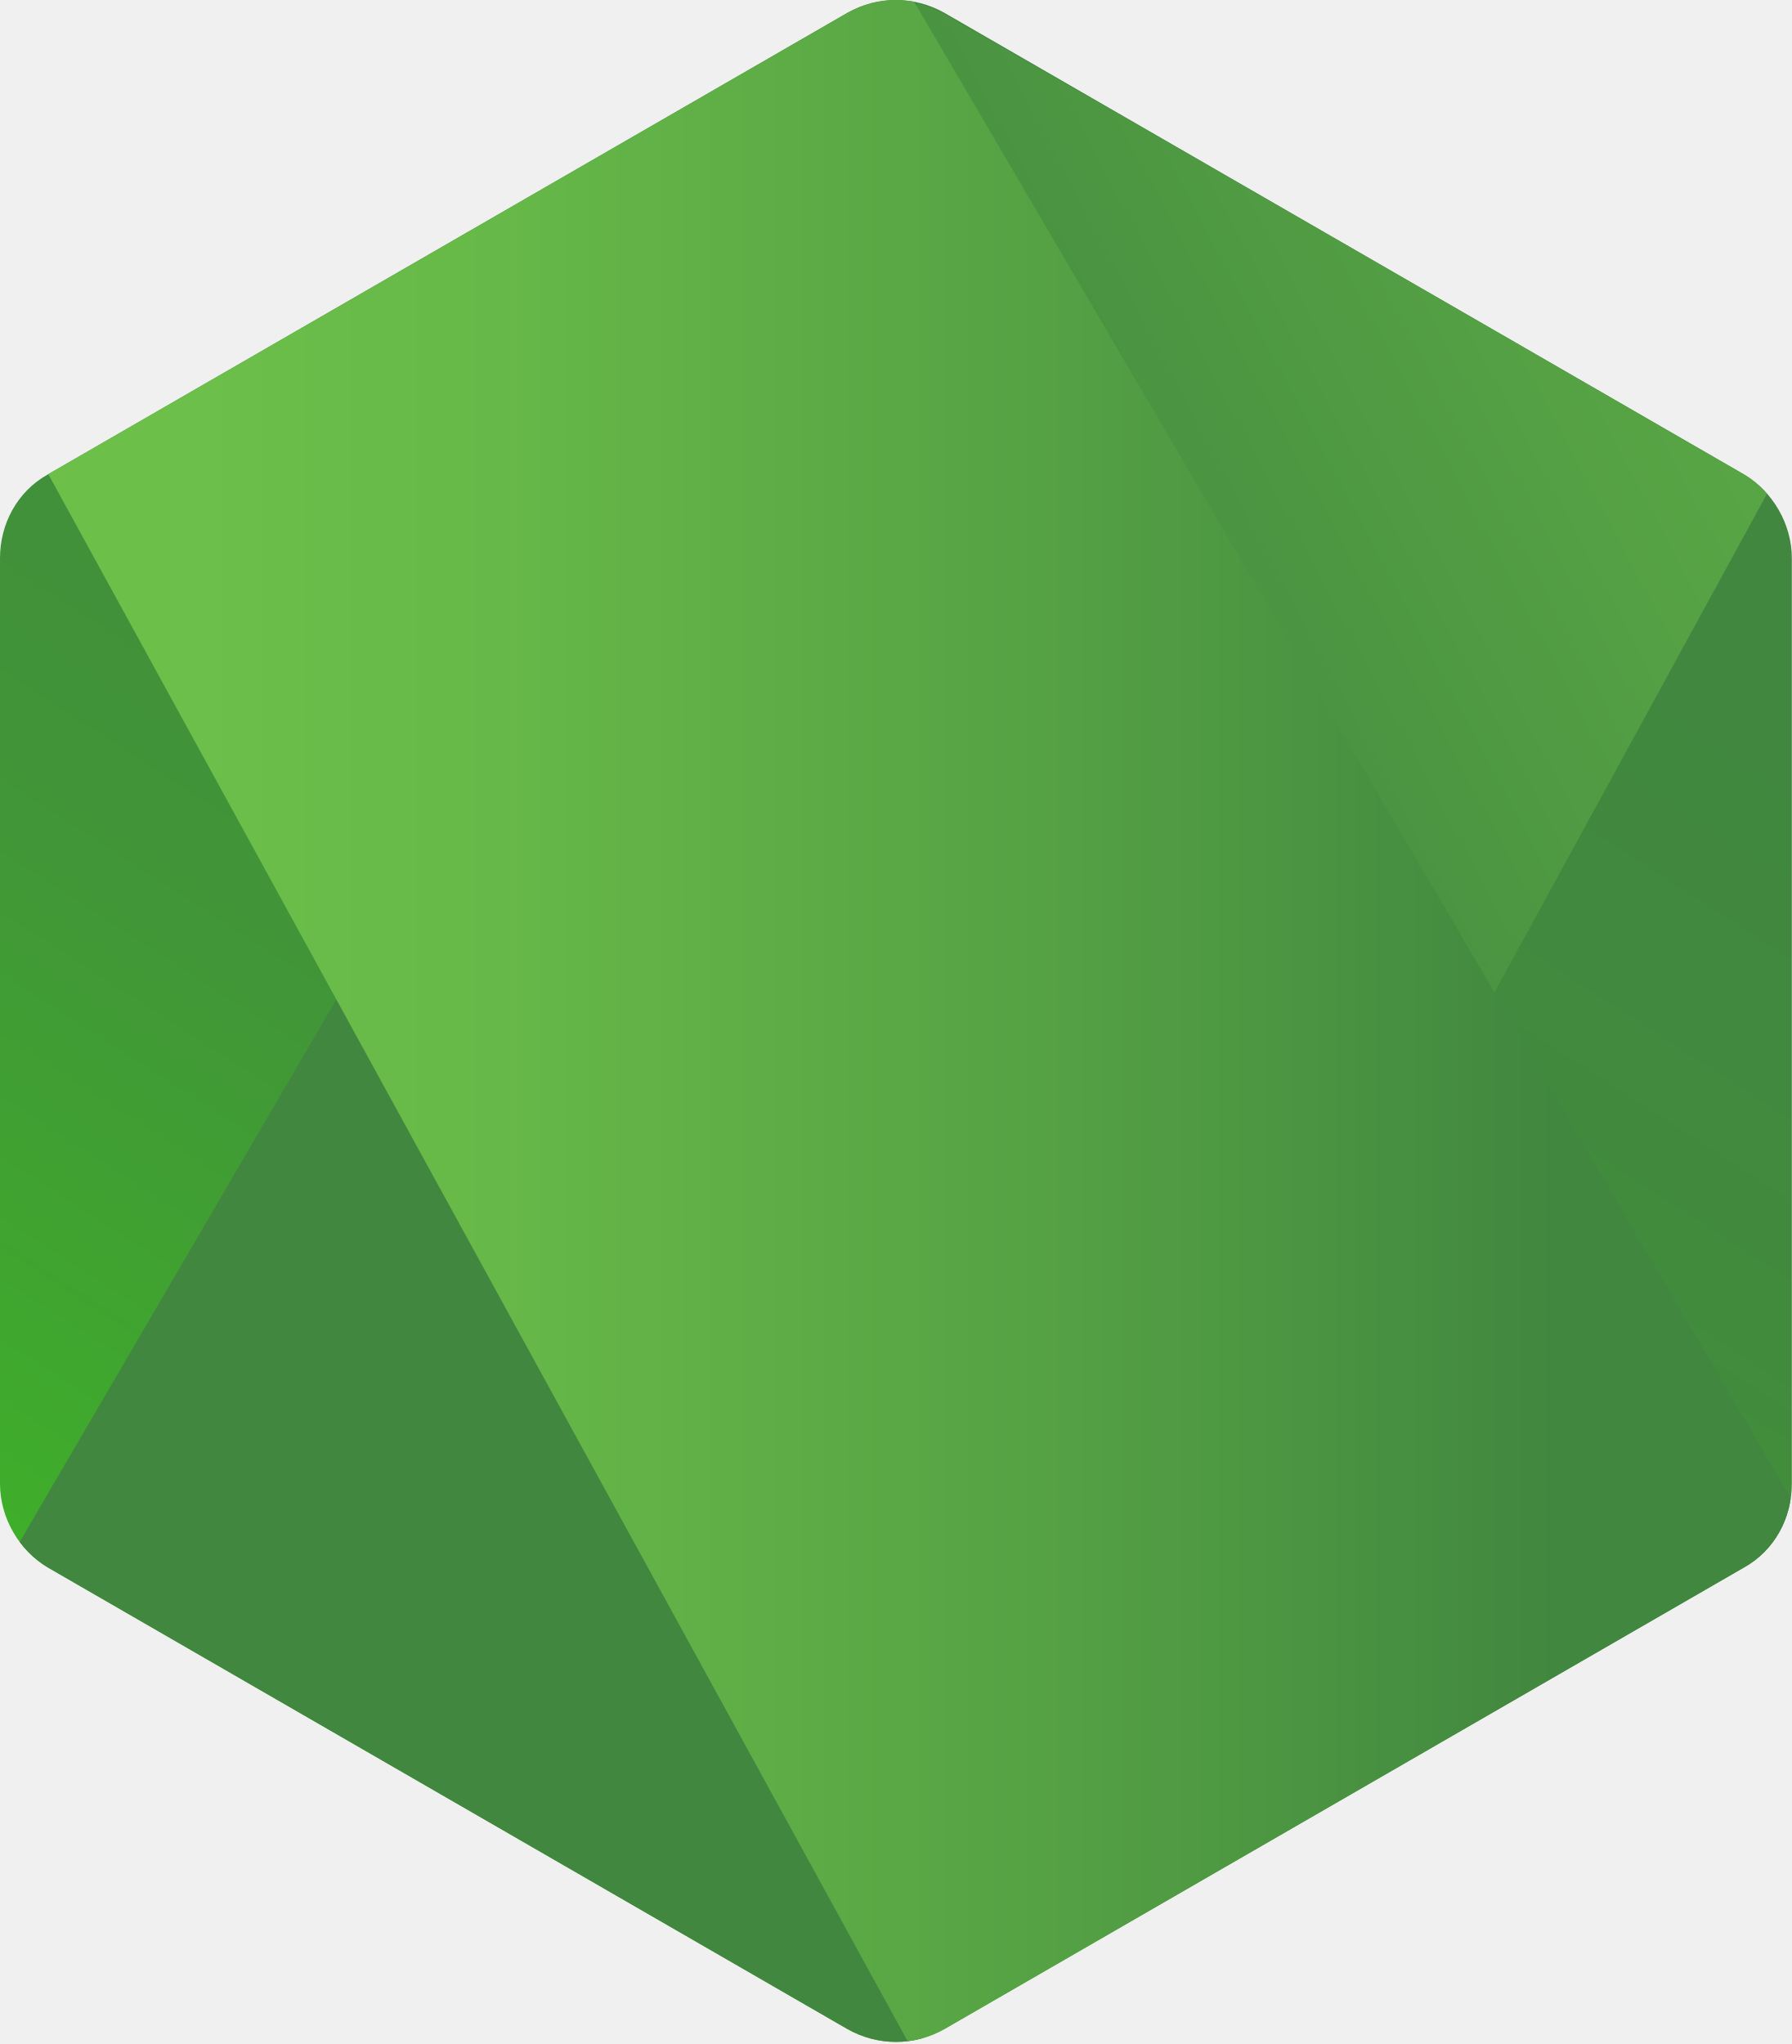
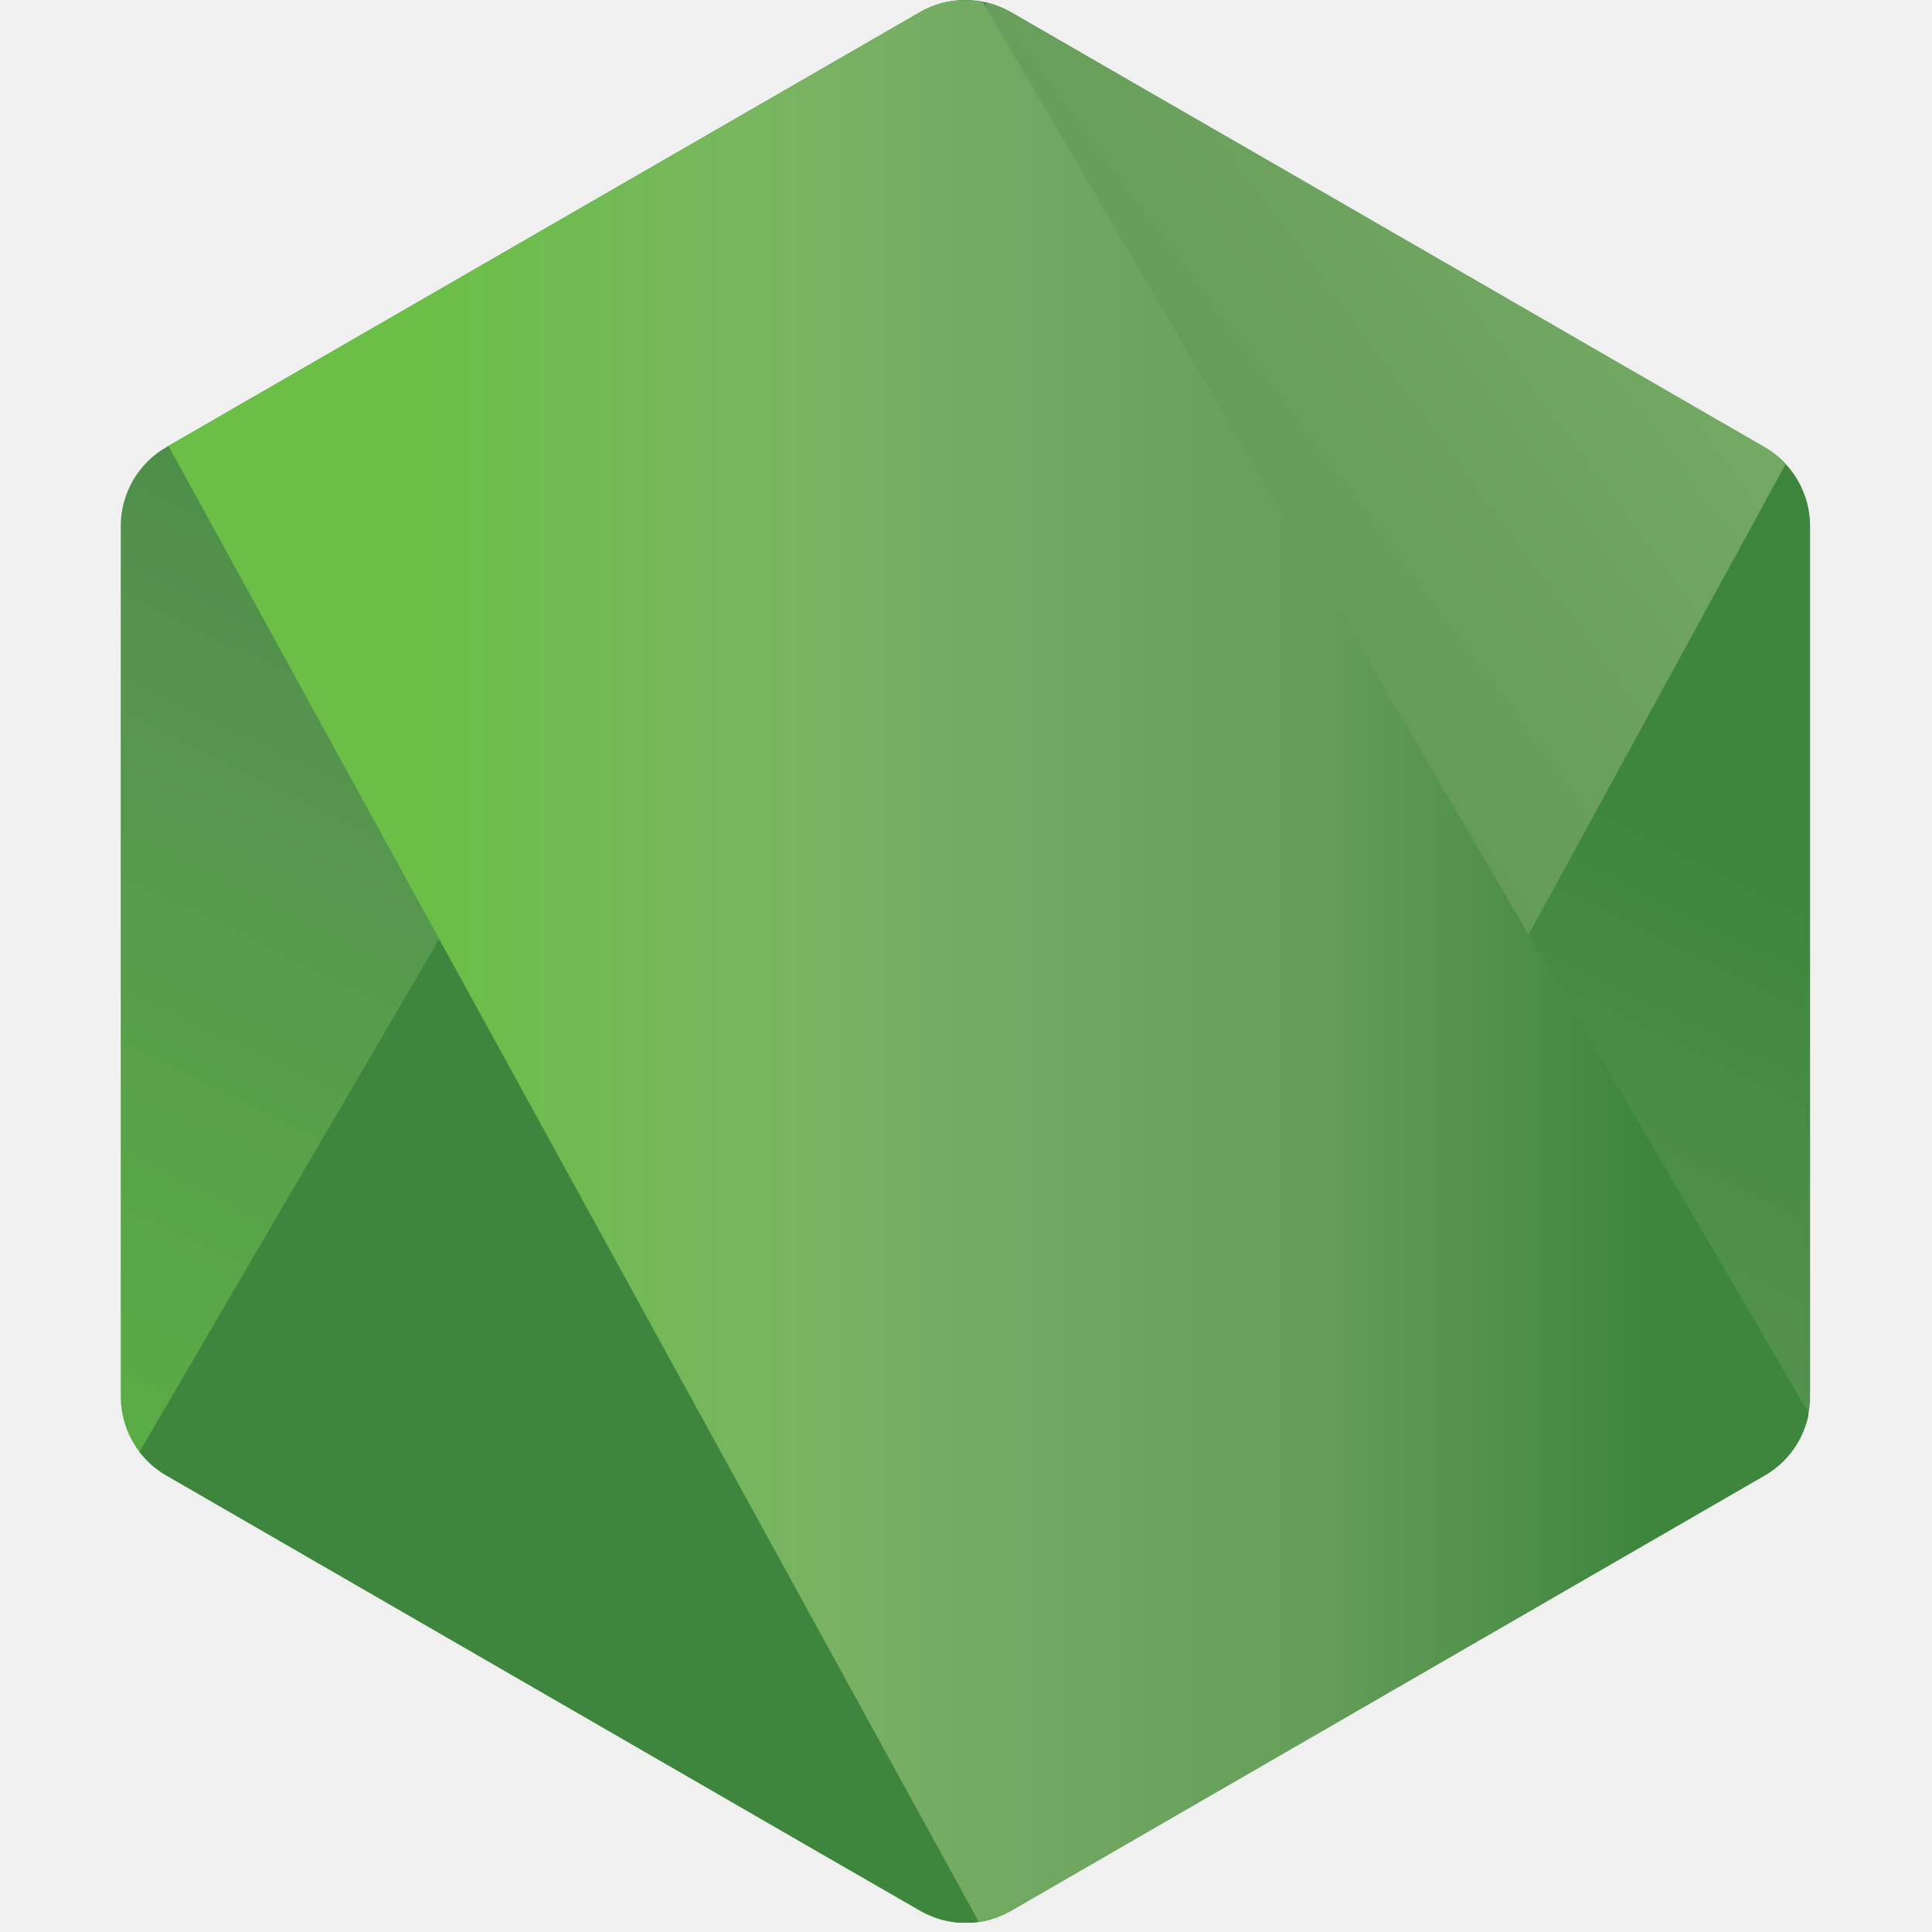
- <svg xmlns="http://www.w3.org/2000/svg" xmlns:xlink="http://www.w3.org/1999/xlink" viewBox="0 0 256 292" width="256" height="292">
+ <svg xmlns="http://www.w3.org/2000/svg" width="250" height="250" viewBox="0 0 144 144" fill="none">
+   <g clip-path="url(#clip0_2_352)">
+     <mask id="mask0_2_352" style="mask-type:luminance" maskUnits="userSpaceOnUse" x="9" y="0" width="126" height="144">
+       <path d="M68.568 0.906L12.395 33.329C11.363 33.924 10.506 34.78 9.91 35.812C9.314 36.843 9 38.013 9 39.204V104.094C9 105.286 9.313 106.456 9.909 107.487C10.505 108.519 11.363 109.375 12.395 109.969L68.572 142.417C69.604 143.011 70.774 143.324 71.965 143.324C73.156 143.324 74.326 143.011 75.358 142.417L131.526 109.969C132.556 109.373 133.411 108.516 134.005 107.485C134.599 106.454 134.913 105.285 134.913 104.094V39.204C134.913 38.013 134.598 36.842 134.001 35.811C133.405 34.779 132.546 33.923 131.513 33.329L75.353 0.906C74.318 0.313 73.146 0 71.953 0C70.76 0 69.588 0.313 68.553 0.906" fill="white" />
+     </mask>
+     <g mask="url(#mask0_2_352)">
+       <path d="M191.678 27.824L33.392 -49.763L-47.768 115.802L110.514 193.393L191.678 27.824Z" fill="url(#paint0_linear_2_352)" />
+     </g>
+     <mask id="mask1_2_352" style="mask-type:luminance" maskUnits="userSpaceOnUse" x="10" y="0" width="124" height="144">
+       <path d="M10.392 108.214C10.936 108.926 11.616 109.522 12.392 109.969L60.578 137.802L68.605 142.416C69.79 143.098 71.154 143.407 72.517 143.302C72.968 143.265 73.415 143.183 73.85 143.058L133.096 34.578C132.635 34.084 132.103 33.662 131.517 33.325L94.736 12.085L75.293 0.898C74.74 0.585 74.149 0.348 73.533 0.192L10.392 108.214Z" fill="white" />
+     </mask>
+     <g mask="url(#mask1_2_352)">
+       <path d="M-58.045 50.772L53.721 202.042L201.534 92.834L89.761 -58.432L-58.045 50.772Z" fill="url(#paint1_linear_2_352)" />
+     </g>
+     <mask id="mask2_2_352" style="mask-type:luminance" maskUnits="userSpaceOnUse" x="12" y="0" width="123" height="144">
+       <path d="M71.282 0.037C70.327 0.134 69.403 0.43 68.569 0.906L12.556 33.236L72.956 143.249C73.796 143.129 74.622 142.849 75.369 142.417L131.542 109.969C132.39 109.479 133.122 108.81 133.689 108.01C134.255 107.21 134.641 106.298 134.822 105.334L73.249 0.148C72.797 0.058 72.337 0.012 71.876 0.012C71.689 0.012 71.502 0.021 71.316 0.038" fill="white" />
+     </mask>
+     <g mask="url(#mask2_2_352)">
+       <path d="M12.555 0.012H134.799V143.252H12.555V0.012Z" fill="url(#paint2_linear_2_352)" />
+     </g>
+   </g>
  <defs>
-     <linearGradient id="nodejs__a" x1="68.188%" x2="27.823%" y1="17.487%" y2="89.755%">
-       <stop offset="0%" stop-color="#41873F" />
-       <stop offset="32.88%" stop-color="#418B3D" />
-       <stop offset="63.52%" stop-color="#419637" />
-       <stop offset="93.19%" stop-color="#3FA92D" />
-       <stop offset="100%" stop-color="#3FAE2A" />
+     <linearGradient id="paint0_linear_2_352" x1="-19414.7" y1="-9583.25" x2="-19495.9" y2="-9417.7" gradientUnits="userSpaceOnUse">
+       <stop stop-color="#3E863D" />
+       <stop offset="0.3" stop-color="#3E863D" />
+       <stop offset="0.5" stop-color="#55934F" />
+       <stop offset="0.8" stop-color="#5AAD45" />
+       <stop offset="1" stop-color="#5AAD45" />
    </linearGradient>
-     <linearGradient id="nodejs__c" x1="43.277%" x2="159.245%" y1="55.169%" y2="-18.306%">
-       <stop offset="13.76%" stop-color="#41873F" />
-       <stop offset="40.32%" stop-color="#54A044" />
-       <stop offset="71.36%" stop-color="#66B848" />
-       <stop offset="90.81%" stop-color="#6CC04A" />
+     <linearGradient id="paint1_linear_2_352" x1="19159.7" y1="26059.8" x2="19307.5" y2="25950.5" gradientUnits="userSpaceOnUse">
+       <stop stop-color="#3E863D" />
+       <stop offset="0.57" stop-color="#3E863D" />
+       <stop offset="0.72" stop-color="#619857" />
+       <stop offset="1" stop-color="#76AC64" />
    </linearGradient>
-     <linearGradient id="nodejs__f" x1="-4.389%" x2="101.499%" y1="49.997%" y2="49.997%">
-       <stop offset="9.192%" stop-color="#6CC04A" />
-       <stop offset="28.64%" stop-color="#66B848" />
-       <stop offset="59.68%" stop-color="#54A044" />
-       <stop offset="86.24%" stop-color="#41873F" />
+     <linearGradient id="paint2_linear_2_352" x1="12.664" y1="29418" x2="134.89" y2="29418" gradientUnits="userSpaceOnUse">
+       <stop stop-color="#6BBF47" />
+       <stop offset="0.16" stop-color="#6BBF47" />
+       <stop offset="0.38" stop-color="#79B461" />
+       <stop offset="0.47" stop-color="#75AC64" />
+       <stop offset="0.7" stop-color="#659E5A" />
+       <stop offset="0.9" stop-color="#3E863D" />
+       <stop offset="1" stop-color="#3E863D" />
    </linearGradient>
-     <path id="nodejs__b" d="M134.923 1.832c-4.344-2.443-9.502-2.443-13.846 0L6.787 67.801C2.443 70.244 0 74.859 0 79.745v132.208c0 4.887 2.715 9.502 6.787 11.945l114.29 65.968c4.344 2.444 9.502 2.444 13.846 0l114.29-65.968c4.344-2.443 6.787-7.058 6.787-11.945V79.745c0-4.886-2.715-9.501-6.787-11.944L134.923 1.832Z" />
-     <path id="nodejs__e" d="M134.923 1.832c-4.344-2.443-9.502-2.443-13.846 0L6.787 67.801C2.443 70.244 0 74.859 0 79.745v132.208c0 4.887 2.715 9.502 6.787 11.945l114.29 65.968c4.344 2.444 9.502 2.444 13.846 0l114.29-65.968c4.344-2.443 6.787-7.058 6.787-11.945V79.745c0-4.886-2.715-9.501-6.787-11.944L134.923 1.832Z" />
+     <clipPath id="clip0_2_352">
+       <rect width="143.32" height="143.32" fill="white" />
+     </clipPath>
  </defs>
-   <path fill="url(#nodejs__a)" d="M134.923 1.832c-4.344-2.443-9.502-2.443-13.846 0L6.787 67.801C2.443 70.244 0 74.859 0 79.745v132.208c0 4.887 2.715 9.502 6.787 11.945l114.29 65.968c4.344 2.444 9.502 2.444 13.846 0l114.29-65.968c4.344-2.443 6.787-7.058 6.787-11.945V79.745c0-4.886-2.715-9.501-6.787-11.944L134.923 1.832Z" />
-   <mask id="nodejs__d" fill="#fff">
-     <use xlink:href="#nodejs__b" />
-   </mask>
-   <path fill="url(#nodejs__c)" d="M249.485 67.8 134.65 1.833c-1.086-.542-2.443-1.085-3.529-1.357L2.443 220.912c1.086 1.357 2.444 2.443 3.8 3.258l114.834 65.968c3.258 1.9 7.059 2.443 10.588 1.357L252.47 70.515c-.815-1.086-1.9-1.9-2.986-2.714Z" mask="url(#nodejs__d)" />
-   <mask id="nodejs__g" fill="#fff">
-     <use xlink:href="#nodejs__e" />
-   </mask>
-   <path fill="url(#nodejs__f)" d="M249.756 223.898c3.258-1.9 5.701-5.158 6.787-8.687L130.579.204c-3.258-.543-6.787-.272-9.773 1.628L6.786 67.53l122.979 224.238c1.628-.272 3.529-.815 5.158-1.63l114.833-66.239Z" mask="url(#nodejs__g)" />
</svg>
